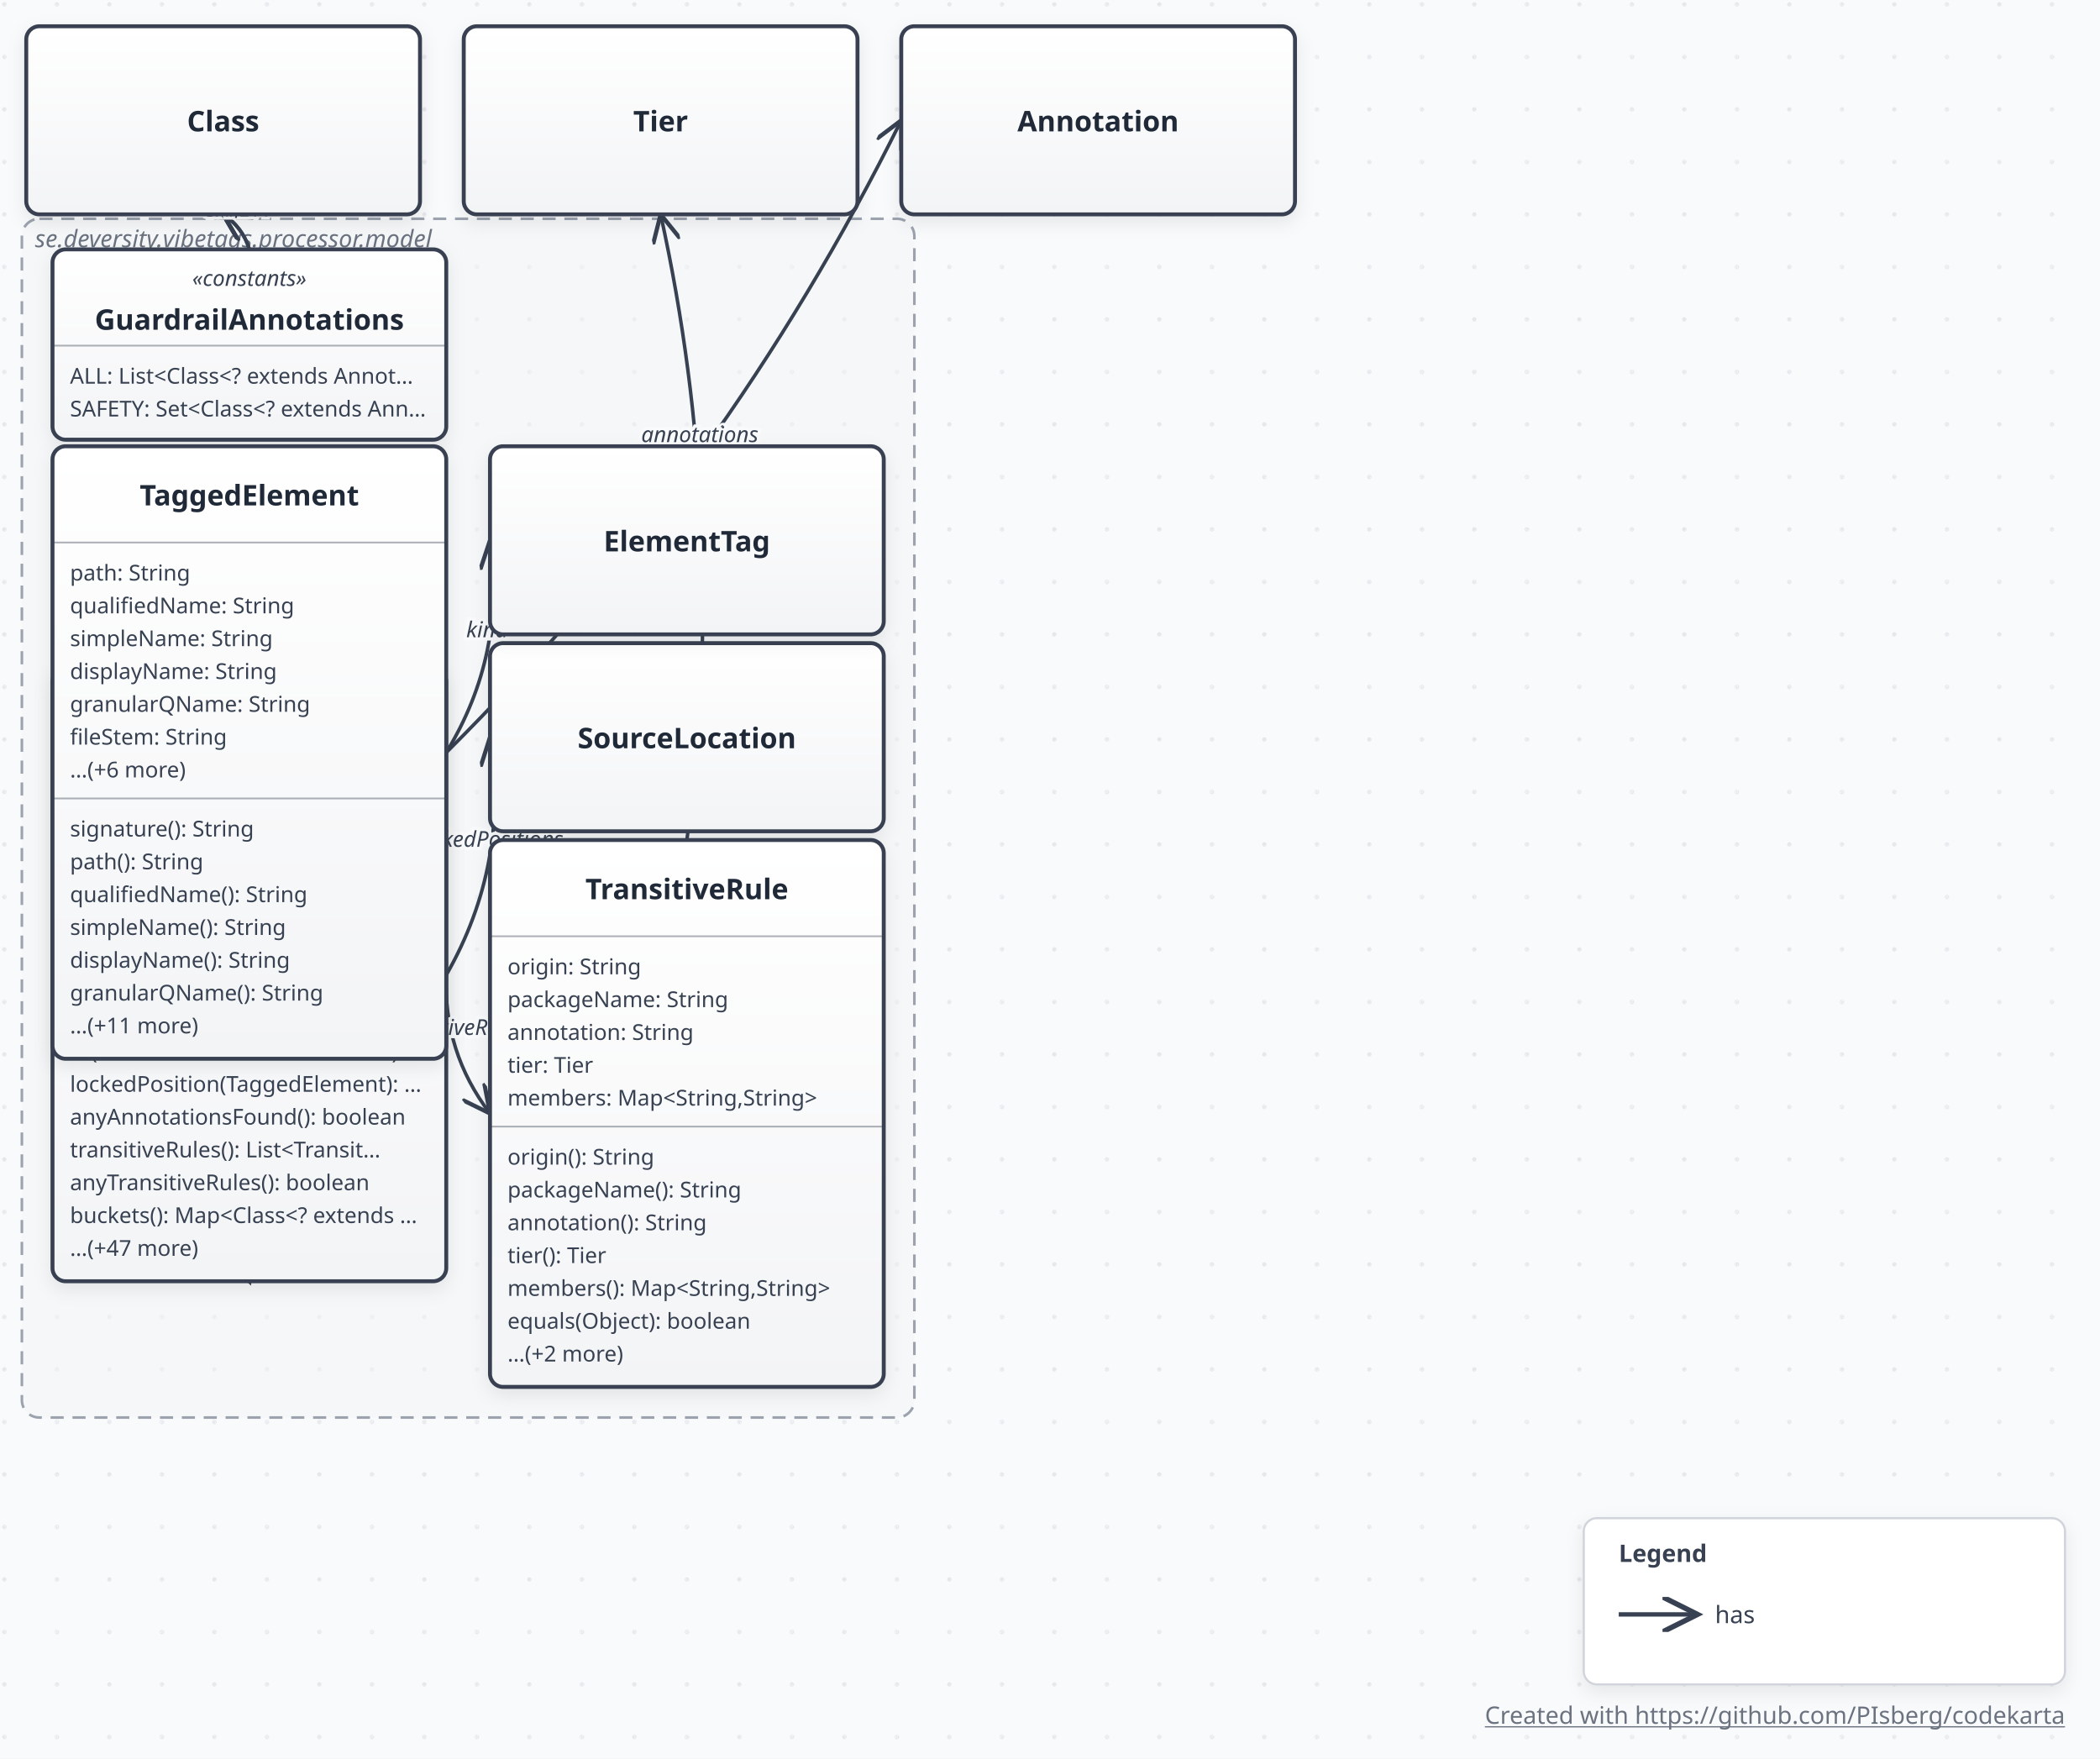
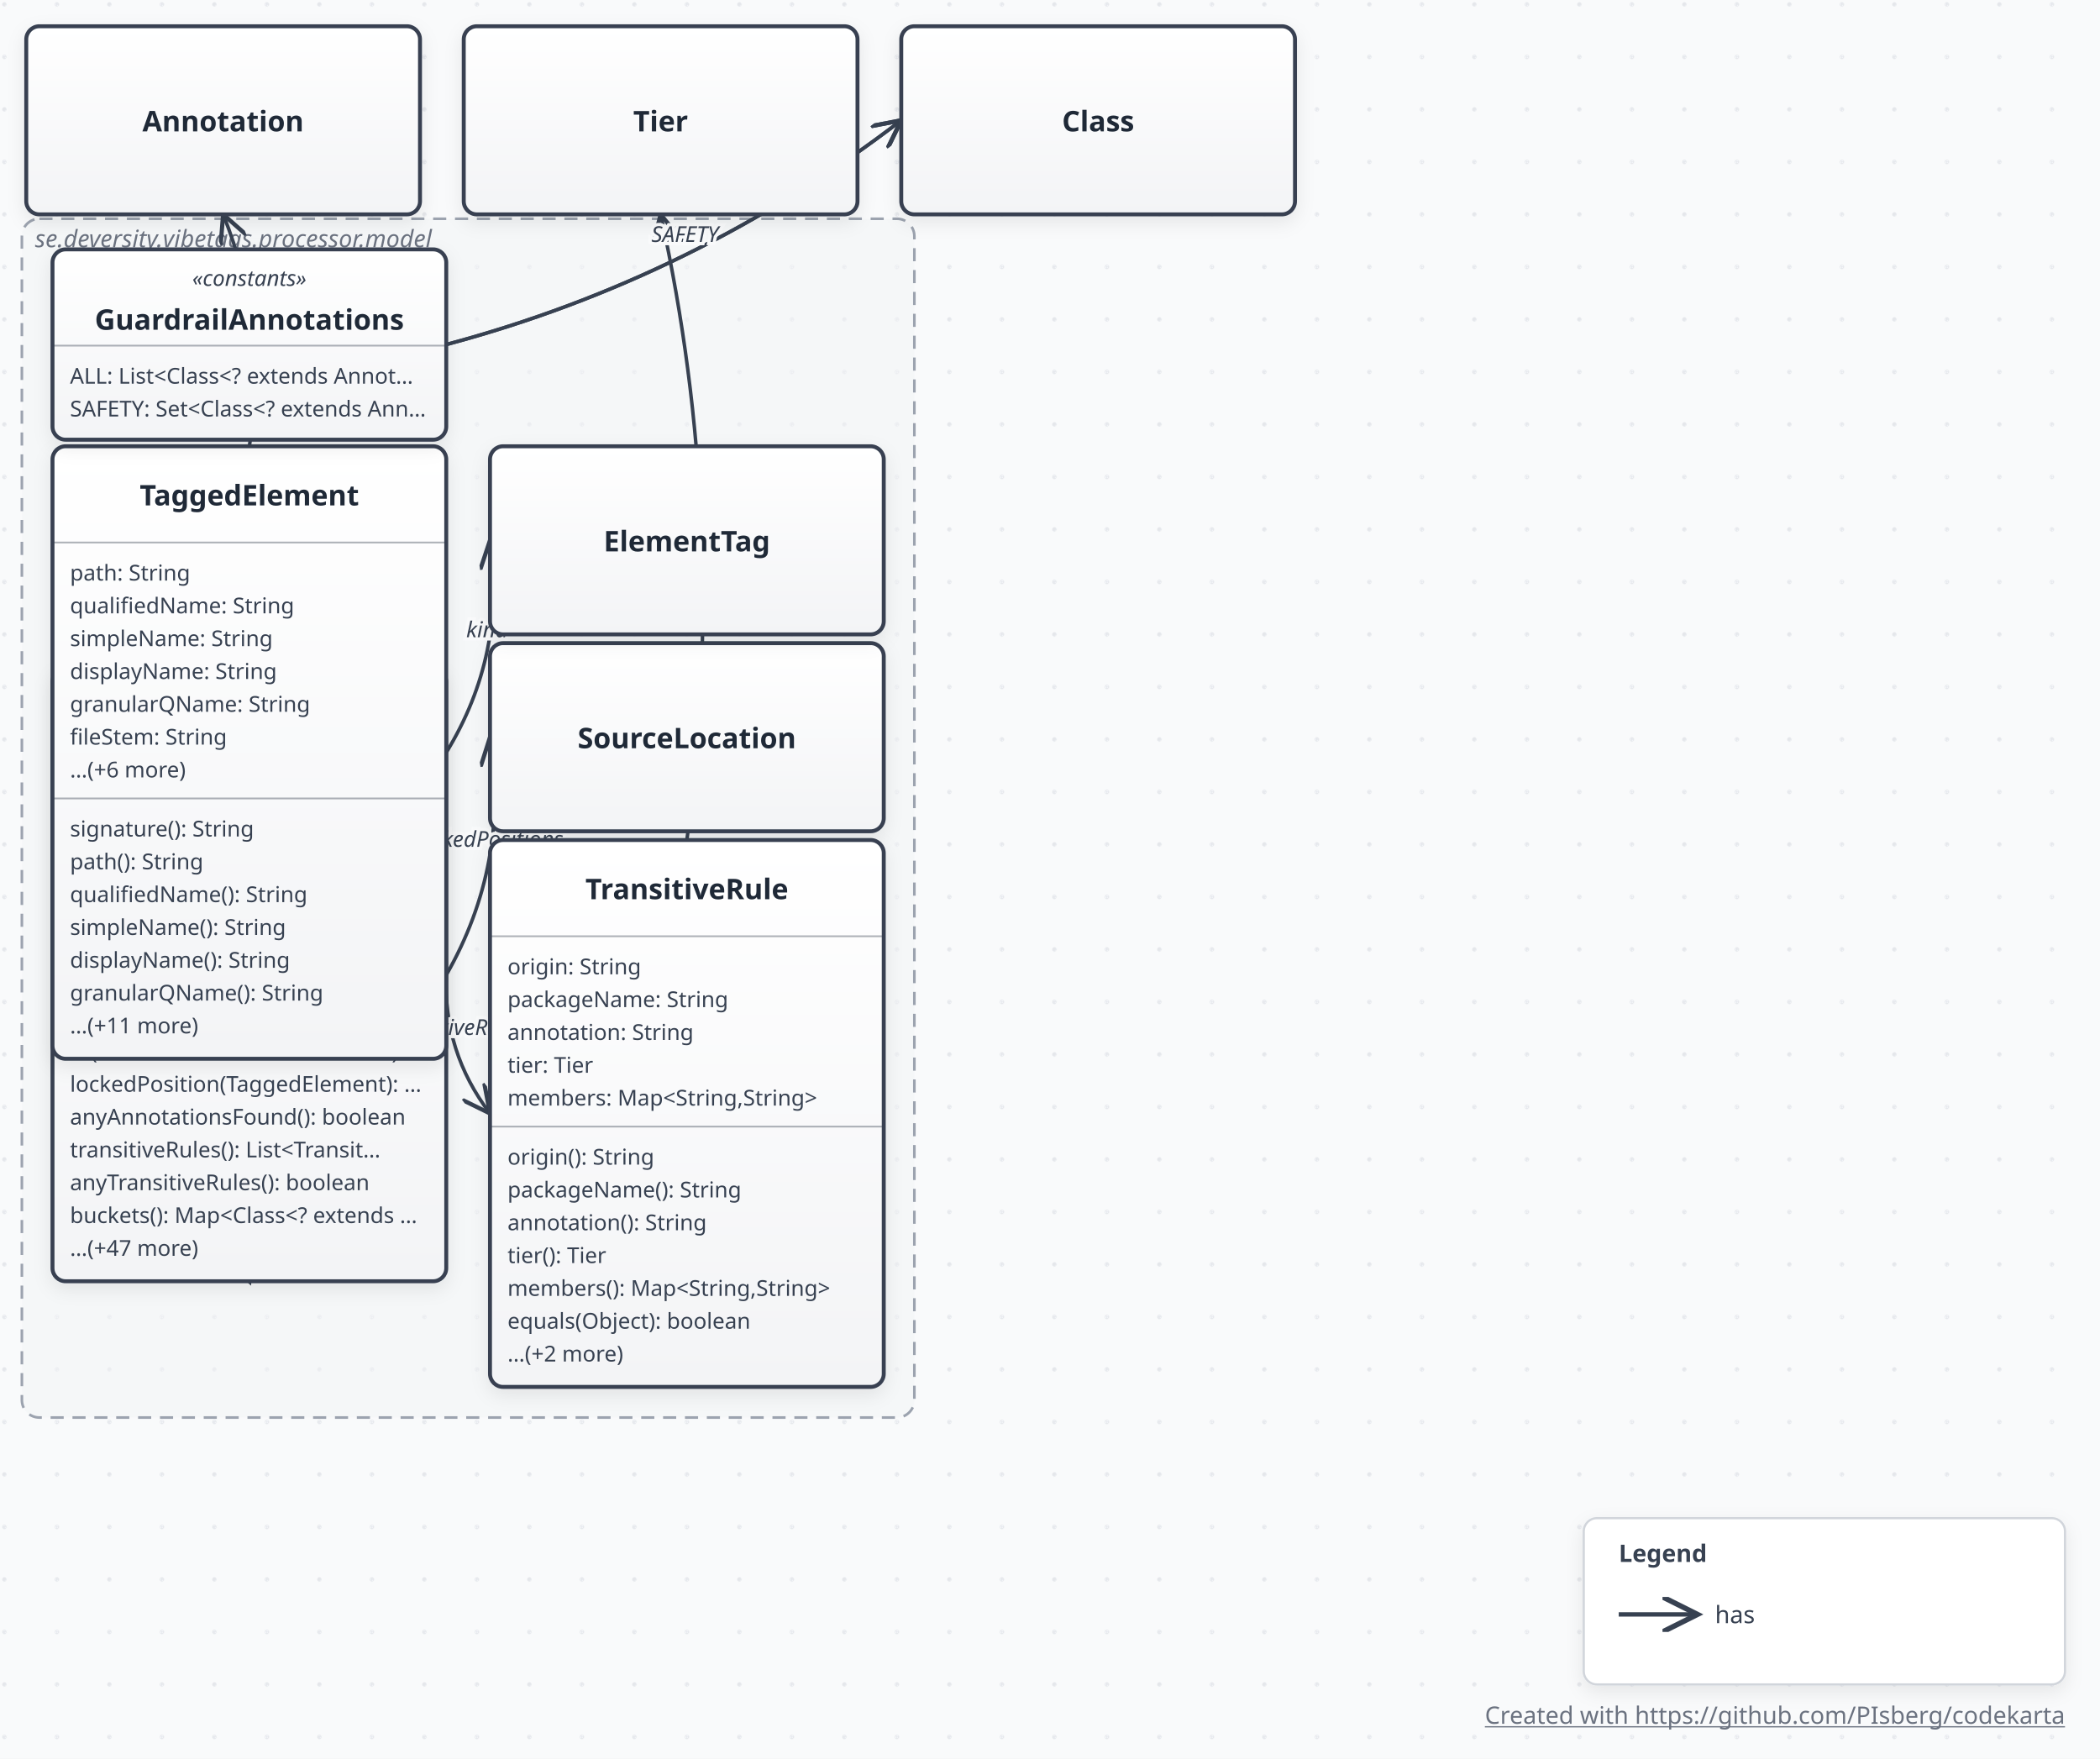
<svg xmlns="http://www.w3.org/2000/svg" width="960" height="804" viewBox="0 0 960 804">
  <defs>
    <style>
svg { font-family: 'Outfit', 'Inter', -apple-system, BlinkMacSystemFont, 'Segoe UI', sans-serif; }
text { font-family: 'Outfit', 'Inter', -apple-system, BlinkMacSystemFont, 'Segoe UI', sans-serif !important; }
.node-rect { transition: filter 0.2s ease, stroke-width 0.2s ease, stroke 0.2s ease; }
.node-rect:hover { stroke-width: 2.2 !important; filter: drop-shadow(0 8px 16px rgba(15, 23, 42, 0.12)) !important; }
.edge-line { stroke-linecap: round; stroke-linejoin: round; transition: stroke-width 0.2s ease; }
.edge-line:hover { stroke-width: 2.5 !important; }
.edge-label { paint-order: stroke; stroke: #f9fafb; stroke-width: 3; font-weight: 500; }
.diagram-attribution { fill: #9ca3af; text-decoration: none; transition: fill 0.2s ease; }
.diagram-attribution:hover { fill: #4b5563; text-decoration: underline; }
.group-rect { transition: stroke-width 0.2s ease; }
.node-label { pointer-events: none; }
</style>
    <filter id="nodeShadow" x="-20%" y="-20%" width="140%" height="140%">
      <feDropShadow dx="0" dy="3" stdDeviation="4" flood-color="#0f172a" flood-opacity="0.08" />
    </filter>
    <linearGradient id="grad-CLASS" x1="0%" y1="0%" x2="0%" y2="100%">
      <stop offset="0%" stop-color="#ffffff" />
      <stop offset="100%" stop-color="#f3f4f6" />
    </linearGradient>
    <linearGradient id="grad-INTERFACE" x1="0%" y1="0%" x2="0%" y2="100%">
      <stop offset="0%" stop-color="#eff6ff" />
      <stop offset="100%" stop-color="#dbeafe" />
    </linearGradient>
    <linearGradient id="grad-MODULE" x1="0%" y1="0%" x2="0%" y2="100%">
      <stop offset="0%" stop-color="#faf5ff" />
      <stop offset="100%" stop-color="#ede9fe" />
    </linearGradient>
    <linearGradient id="grad-METHOD" x1="0%" y1="0%" x2="0%" y2="100%">
      <stop offset="0%" stop-color="#fffbeb" />
      <stop offset="100%" stop-color="#fef3c7" />
    </linearGradient>
    <linearGradient id="grad-PACKAGE" x1="0%" y1="0%" x2="0%" y2="100%">
      <stop offset="0%" stop-color="#ecfdf5" />
      <stop offset="100%" stop-color="#d1fae5" />
    </linearGradient>
    <linearGradient id="grad-EXCEPTION" x1="0%" y1="0%" x2="0%" y2="100%">
      <stop offset="0%" stop-color="#fef2f2" />
      <stop offset="100%" stop-color="#fee2e2" />
    </linearGradient>
    <linearGradient id="grad-STATE" x1="0%" y1="0%" x2="0%" y2="100%">
      <stop offset="0%" stop-color="#f0f9ff" />
      <stop offset="100%" stop-color="#e0f2fe" />
    </linearGradient>
    <pattern id="dotGrid" width="24" height="24" patternUnits="userSpaceOnUse">
      <circle cx="2" cy="2" r="1" fill="#e5e7eb" />
    </pattern>
    <marker id="marker-open-374151" markerWidth="10" markerHeight="8" refX="8" refY="4" orient="auto">
      <path d="M0,0 L8,4 L0,8" fill="none" stroke="#374151" stroke-width="1.2" />
    </marker>
  </defs>
  <rect width="960" height="804" fill="#f9fafb" />
  <rect width="960" height="804" fill="url(#dotGrid)" />
  <rect class="group-rect" x="10.0" y="100.0" width="408.0" height="548.0" rx="8" fill="#f3f4f6" fill-opacity="0.5" stroke="#9ca3af" stroke-dasharray="6,4" stroke-width="1.2" />
  <text x="16.0" y="113.0" font-family="sans-serif" font-size="11" fill="#6b7280" font-style="italic">se.deversity.vibetags.processor.model</text>
-   <path class="edge-line" data-source="GuardrailAnnotations" data-target="Class" data-type="HAS" d="M114.0 114.0 Q110.9 103.8 102.0 98.0" fill="none" stroke="#374151" stroke-width="1.6" marker-end="url(#marker-open-374151)" />
-   <text class="edge-label" data-source="GuardrailAnnotations" data-target="Class" data-type="HAS" x="109.4" y="98.9" text-anchor="middle" font-family="sans-serif" font-size="10" fill="#374151" font-style="italic">ALL</text>
-   <path class="edge-line" data-source="GuardrailAnnotations" data-target="Class" data-type="HAS" d="M114.0 114.0 Q110.9 103.8 102.0 98.0" fill="none" stroke="#374151" stroke-width="1.6" marker-end="url(#marker-open-374151)" />
-   <text class="edge-label" data-source="GuardrailAnnotations" data-target="Class" data-type="HAS" x="109.4" y="98.9" text-anchor="middle" font-family="sans-serif" font-size="10" fill="#374151" font-style="italic">SAFETY</text>
  <path class="edge-line" data-source="GuardrailModel" data-target="GuardrailModel" data-type="HAS" d="M114.0 305.7 Q63.6 445.7 114.0 585.7" fill="none" stroke="#374151" stroke-width="1.6" marker-end="url(#marker-open-374151)" />
  <text class="edge-label" data-source="GuardrailModel" data-target="GuardrailModel" data-type="HAS" x="88.8" y="439.7" text-anchor="middle" font-family="sans-serif" font-size="10" fill="#374151" font-style="italic">EMPTY</text>
  <path class="edge-line" data-source="GuardrailModel" data-target="SourceLocation" data-type="HAS" d="M204.0 445.7 Q233.1 394.8 224.0 337.0" fill="none" stroke="#374151" stroke-width="1.6" marker-end="url(#marker-open-374151)" />
  <text class="edge-label" data-source="GuardrailModel" data-target="SourceLocation" data-type="HAS" x="223.5" y="387.1" text-anchor="middle" font-family="sans-serif" font-size="10" fill="#374151" font-style="italic">lockedPositions</text>
  <path class="edge-line" data-source="GuardrailModel" data-target="TransitiveRule" data-type="HAS" d="M204.0 445.7 Q202.6 480.9 224.0 509.0" fill="none" stroke="#374151" stroke-width="1.6" marker-end="url(#marker-open-374151)" />
  <text class="edge-label" data-source="GuardrailModel" data-target="TransitiveRule" data-type="HAS" x="208.3" y="473.1" text-anchor="middle" font-family="sans-serif" font-size="10" fill="#374151" font-style="italic">transitiveRules</text>
+   <path class="edge-line" data-source="TaggedElement" data-target="ElementTag" data-type="HAS" d="M204.0 344.0 Q231.5 299.1 224.0 247.0" fill="none" stroke="#374151" stroke-width="1.6" marker-end="url(#marker-open-374151)" />
+   <text class="edge-label" data-source="TaggedElement" data-target="ElementTag" data-type="HAS" x="222.7" y="291.3" text-anchor="middle" font-family="sans-serif" font-size="10" fill="#374151" font-style="italic">kind</text>
+   <path class="edge-line" data-source="TaggedElement" data-target="Annotation" data-type="HAS" d="M114.0 204.0 Q122.7 149.3 102.0 98.0" fill="none" stroke="#374151" stroke-width="1.6" marker-end="url(#marker-open-374151)" />
+   <text class="edge-label" data-source="TaggedElement" data-target="Annotation" data-type="HAS" x="115.3" y="144.2" text-anchor="middle" font-family="sans-serif" font-size="10" fill="#374151" font-style="italic">annotations</text>
+   <path class="edge-line" data-source="TaggedElement" data-target="TaggedElement" data-type="HAS" d="M114.0 204.0 Q63.6 344.0 114.0 484.0" fill="none" stroke="#374151" stroke-width="1.6" marker-end="url(#marker-open-374151)" />
+   <text class="edge-label" data-source="TaggedElement" data-target="TaggedElement" data-type="HAS" x="88.8" y="338.0" text-anchor="middle" font-family="sans-serif" font-size="10" fill="#374151" font-style="italic">owner</text>
  <path class="edge-line" data-source="TransitiveRule" data-target="Tier" data-type="HAS" d="M314.0 384.0 Q333.2 239.9 302.0 98.0" fill="none" stroke="#374151" stroke-width="1.6" marker-end="url(#marker-open-374151)" />
  <text class="edge-label" data-source="TransitiveRule" data-target="Tier" data-type="HAS" x="320.6" y="234.5" text-anchor="middle" font-family="sans-serif" font-size="10" fill="#374151" font-style="italic">tier</text>
-   <path class="edge-line" data-source="TaggedElement" data-target="ElementTag" data-type="HAS" d="M204.0 344.0 Q231.5 299.1 224.0 247.0" fill="none" stroke="#374151" stroke-width="1.6" marker-end="url(#marker-open-374151)" />
-   <text class="edge-label" data-source="TaggedElement" data-target="ElementTag" data-type="HAS" x="222.7" y="291.3" text-anchor="middle" font-family="sans-serif" font-size="10" fill="#374151" font-style="italic">kind</text>
-   <path class="edge-line" data-source="TaggedElement" data-target="Annotation" data-type="HAS" d="M204.0 344.0 Q331.9 216.7 412.0 55.0" fill="none" stroke="#374151" stroke-width="1.6" marker-end="url(#marker-open-374151)" />
-   <text class="edge-label" data-source="TaggedElement" data-target="Annotation" data-type="HAS" x="319.9" y="202.1" text-anchor="middle" font-family="sans-serif" font-size="10" fill="#374151" font-style="italic">annotations</text>
-   <path class="edge-line" data-source="TaggedElement" data-target="TaggedElement" data-type="HAS" d="M114.0 204.0 Q63.6 344.0 114.0 484.0" fill="none" stroke="#374151" stroke-width="1.6" marker-end="url(#marker-open-374151)" />
-   <text class="edge-label" data-source="TaggedElement" data-target="TaggedElement" data-type="HAS" x="88.8" y="338.0" text-anchor="middle" font-family="sans-serif" font-size="10" fill="#374151" font-style="italic">owner</text>
-   <g id="GuardrailAnnotations">
-     <rect class="node-rect" x="24.0" y="114.0" width="180.0" height="87.0" rx="6.0" fill="url(#grad-CLASS)" stroke="#374151" stroke-width="1.8" filter="url(#nodeShadow)" />
-     <text class="node-label" x="114.0" y="130.7" text-anchor="middle" font-family="sans-serif" font-size="10" fill="#374151" font-style="italic">«constants»</text>
-     <text class="node-label" x="114.0" y="145.7" text-anchor="middle" dominant-baseline="central" font-family="sans-serif" font-size="13" font-weight="bold" fill="#1f2937">GuardrailAnnotations</text>
-     <line x1="24.0" y1="158.0" x2="204.0" y2="158.0" stroke="#374151" stroke-width="0.8" opacity="0.4" />
-     <text x="32.0" y="171.5" font-family="sans-serif" font-size="10" fill="#374151" dominant-baseline="central">ALL: List&lt;Class&lt;? extends Annot…</text>
-     <text x="32.0" y="186.5" font-family="sans-serif" font-size="10" fill="#374151" dominant-baseline="central">SAFETY: Set&lt;Class&lt;? extends Ann…</text>
-   </g>
-   <g id="Class">
-     <rect class="node-rect" x="12.0" y="12.0" width="180.0" height="86.0" rx="6.0" fill="url(#grad-CLASS)" stroke="#374151" stroke-width="1.8" filter="url(#nodeShadow)" />
-     <text class="node-label" x="102.0" y="55.0" text-anchor="middle" dominant-baseline="central" font-family="sans-serif" font-size="13" font-weight="bold" fill="#1f2937">Class</text>
-   </g>
+   <path class="edge-line" data-source="GuardrailAnnotations" data-target="Class" data-type="HAS" d="M204.0 157.5 Q318.2 127.0 412.0 55.0" fill="none" stroke="#374151" stroke-width="1.6" marker-end="url(#marker-open-374151)" />
+   <text class="edge-label" data-source="GuardrailAnnotations" data-target="Class" data-type="HAS" x="313.1" y="110.6" text-anchor="middle" font-family="sans-serif" font-size="10" fill="#374151" font-style="italic">ALL</text>
+   <path class="edge-line" data-source="GuardrailAnnotations" data-target="Class" data-type="HAS" d="M204.0 157.5 Q318.2 127.0 412.0 55.0" fill="none" stroke="#374151" stroke-width="1.6" marker-end="url(#marker-open-374151)" />
+   <text class="edge-label" data-source="GuardrailAnnotations" data-target="Class" data-type="HAS" x="313.1" y="110.6" text-anchor="middle" font-family="sans-serif" font-size="10" fill="#374151" font-style="italic">SAFETY</text>
  <g id="GuardrailModel">
    <rect class="node-rect" x="24.0" y="305.7" width="180.0" height="280.0" rx="6.0" fill="url(#grad-CLASS)" stroke="#374151" stroke-width="1.8" filter="url(#nodeShadow)" />
    <text class="node-label" x="114.0" y="327.7" text-anchor="middle" dominant-baseline="central" font-family="sans-serif" font-size="13" font-weight="bold" fill="#1f2937">GuardrailModel</text>
    <line x1="24.0" y1="349.7" x2="204.0" y2="349.7" stroke="#374151" stroke-width="0.8" opacity="0.4" />
    <text x="32.0" y="363.2" font-family="sans-serif" font-size="10" fill="#374151" dominant-baseline="central">EMPTY: GuardrailModel</text>
    <text x="32.0" y="378.2" font-family="sans-serif" font-size="10" fill="#374151" dominant-baseline="central">buckets: Map&lt;Class&lt;? extends An…</text>
    <text x="32.0" y="393.2" font-family="sans-serif" font-size="10" fill="#374151" dominant-baseline="central">lockedPositions: Map&lt;TaggedElem…</text>
    <text x="32.0" y="408.2" font-family="sans-serif" font-size="10" fill="#374151" dominant-baseline="central">elementIds: Set&lt;String&gt;</text>
    <text x="32.0" y="423.2" font-family="sans-serif" font-size="10" fill="#374151" dominant-baseline="central">totalAnnotatedReferences: int</text>
    <text x="32.0" y="438.2" font-family="sans-serif" font-size="10" fill="#374151" dominant-baseline="central">anyAnnotationsFound: boolean</text>
    <text x="32.0" y="453.2" font-family="sans-serif" font-size="10" fill="#374151" dominant-baseline="central">…(+1 more)</text>
    <line x1="24.0" y1="466.7" x2="204.0" y2="466.7" stroke="#374151" stroke-width="0.8" opacity="0.4" />
    <text x="32.0" y="480.2" font-family="sans-serif" font-size="10" fill="#374151" dominant-baseline="central">of(Class&lt;? extends Annotation&gt;)…</text>
    <text x="32.0" y="495.2" font-family="sans-serif" font-size="10" fill="#374151" dominant-baseline="central">lockedPosition(TaggedElement): …</text>
    <text x="32.0" y="510.2" font-family="sans-serif" font-size="10" fill="#374151" dominant-baseline="central">anyAnnotationsFound(): boolean</text>
    <text x="32.0" y="525.2" font-family="sans-serif" font-size="10" fill="#374151" dominant-baseline="central">transitiveRules(): List&lt;Transit…</text>
    <text x="32.0" y="540.2" font-family="sans-serif" font-size="10" fill="#374151" dominant-baseline="central">anyTransitiveRules(): boolean</text>
    <text x="32.0" y="555.2" font-family="sans-serif" font-size="10" fill="#374151" dominant-baseline="central">buckets(): Map&lt;Class&lt;? extends …</text>
    <text x="32.0" y="570.2" font-family="sans-serif" font-size="10" fill="#374151" dominant-baseline="central">…(+47 more)</text>
  </g>
  <g id="SourceLocation">
    <rect class="node-rect" x="224.0" y="294.0" width="180.0" height="86.0" rx="6.0" fill="url(#grad-CLASS)" stroke="#374151" stroke-width="1.8" filter="url(#nodeShadow)" />
    <text class="node-label" x="314.0" y="337.0" text-anchor="middle" dominant-baseline="central" font-family="sans-serif" font-size="13" font-weight="bold" fill="#1f2937">SourceLocation</text>
  </g>
  <g id="TransitiveRule">
    <rect class="node-rect" x="224.0" y="384.0" width="180.0" height="250.0" rx="6.0" fill="url(#grad-CLASS)" stroke="#374151" stroke-width="1.8" filter="url(#nodeShadow)" />
    <text class="node-label" x="314.0" y="406.0" text-anchor="middle" dominant-baseline="central" font-family="sans-serif" font-size="13" font-weight="bold" fill="#1f2937">TransitiveRule</text>
    <line x1="224.0" y1="428.0" x2="404.0" y2="428.0" stroke="#374151" stroke-width="0.8" opacity="0.4" />
    <text x="232.0" y="441.5" font-family="sans-serif" font-size="10" fill="#374151" dominant-baseline="central">origin: String</text>
    <text x="232.0" y="456.5" font-family="sans-serif" font-size="10" fill="#374151" dominant-baseline="central">packageName: String</text>
    <text x="232.0" y="471.5" font-family="sans-serif" font-size="10" fill="#374151" dominant-baseline="central">annotation: String</text>
    <text x="232.0" y="486.5" font-family="sans-serif" font-size="10" fill="#374151" dominant-baseline="central">tier: Tier</text>
    <text x="232.0" y="501.5" font-family="sans-serif" font-size="10" fill="#374151" dominant-baseline="central">members: Map&lt;String,String&gt;</text>
    <line x1="224.0" y1="515.0" x2="404.0" y2="515.0" stroke="#374151" stroke-width="0.8" opacity="0.4" />
    <text x="232.0" y="528.5" font-family="sans-serif" font-size="10" fill="#374151" dominant-baseline="central">origin(): String</text>
    <text x="232.0" y="543.5" font-family="sans-serif" font-size="10" fill="#374151" dominant-baseline="central">packageName(): String</text>
    <text x="232.0" y="558.5" font-family="sans-serif" font-size="10" fill="#374151" dominant-baseline="central">annotation(): String</text>
    <text x="232.0" y="573.5" font-family="sans-serif" font-size="10" fill="#374151" dominant-baseline="central">tier(): Tier</text>
    <text x="232.0" y="588.5" font-family="sans-serif" font-size="10" fill="#374151" dominant-baseline="central">members(): Map&lt;String,String&gt;</text>
    <text x="232.0" y="603.5" font-family="sans-serif" font-size="10" fill="#374151" dominant-baseline="central">equals(Object): boolean</text>
    <text x="232.0" y="618.5" font-family="sans-serif" font-size="10" fill="#374151" dominant-baseline="central">…(+2 more)</text>
  </g>
-   <g id="Tier">
-     <rect class="node-rect" x="212.0" y="12.0" width="180.0" height="86.0" rx="6.0" fill="url(#grad-CLASS)" stroke="#374151" stroke-width="1.8" filter="url(#nodeShadow)" />
-     <text class="node-label" x="302.0" y="55.0" text-anchor="middle" dominant-baseline="central" font-family="sans-serif" font-size="13" font-weight="bold" fill="#1f2937">Tier</text>
-   </g>
-   <g id="ElementTag">
-     <rect class="node-rect" x="224.0" y="204.0" width="180.0" height="86.0" rx="6.0" fill="url(#grad-CLASS)" stroke="#374151" stroke-width="1.8" filter="url(#nodeShadow)" />
-     <text class="node-label" x="314.0" y="247.0" text-anchor="middle" dominant-baseline="central" font-family="sans-serif" font-size="13" font-weight="bold" fill="#1f2937">ElementTag</text>
-   </g>
  <g id="TaggedElement">
    <rect class="node-rect" x="24.0" y="204.0" width="180.0" height="280.0" rx="6.0" fill="url(#grad-CLASS)" stroke="#374151" stroke-width="1.8" filter="url(#nodeShadow)" />
    <text class="node-label" x="114.0" y="226.0" text-anchor="middle" dominant-baseline="central" font-family="sans-serif" font-size="13" font-weight="bold" fill="#1f2937">TaggedElement</text>
    <line x1="24.0" y1="248.0" x2="204.0" y2="248.0" stroke="#374151" stroke-width="0.8" opacity="0.4" />
    <text x="32.0" y="261.5" font-family="sans-serif" font-size="10" fill="#374151" dominant-baseline="central">path: String</text>
    <text x="32.0" y="276.5" font-family="sans-serif" font-size="10" fill="#374151" dominant-baseline="central">qualifiedName: String</text>
    <text x="32.0" y="291.5" font-family="sans-serif" font-size="10" fill="#374151" dominant-baseline="central">simpleName: String</text>
    <text x="32.0" y="306.5" font-family="sans-serif" font-size="10" fill="#374151" dominant-baseline="central">displayName: String</text>
    <text x="32.0" y="321.5" font-family="sans-serif" font-size="10" fill="#374151" dominant-baseline="central">granularQName: String</text>
    <text x="32.0" y="336.5" font-family="sans-serif" font-size="10" fill="#374151" dominant-baseline="central">fileStem: String</text>
    <text x="32.0" y="351.5" font-family="sans-serif" font-size="10" fill="#374151" dominant-baseline="central">…(+6 more)</text>
    <line x1="24.0" y1="365.0" x2="204.0" y2="365.0" stroke="#374151" stroke-width="0.8" opacity="0.4" />
    <text x="32.0" y="378.5" font-family="sans-serif" font-size="10" fill="#374151" dominant-baseline="central">signature(): String</text>
    <text x="32.0" y="393.5" font-family="sans-serif" font-size="10" fill="#374151" dominant-baseline="central">path(): String</text>
    <text x="32.0" y="408.5" font-family="sans-serif" font-size="10" fill="#374151" dominant-baseline="central">qualifiedName(): String</text>
    <text x="32.0" y="423.5" font-family="sans-serif" font-size="10" fill="#374151" dominant-baseline="central">simpleName(): String</text>
    <text x="32.0" y="438.5" font-family="sans-serif" font-size="10" fill="#374151" dominant-baseline="central">displayName(): String</text>
    <text x="32.0" y="453.5" font-family="sans-serif" font-size="10" fill="#374151" dominant-baseline="central">granularQName(): String</text>
    <text x="32.0" y="468.5" font-family="sans-serif" font-size="10" fill="#374151" dominant-baseline="central">…(+11 more)</text>
  </g>
+   <g id="ElementTag">
+     <rect class="node-rect" x="224.0" y="204.0" width="180.0" height="86.0" rx="6.0" fill="url(#grad-CLASS)" stroke="#374151" stroke-width="1.8" filter="url(#nodeShadow)" />
+     <text class="node-label" x="314.0" y="247.0" text-anchor="middle" dominant-baseline="central" font-family="sans-serif" font-size="13" font-weight="bold" fill="#1f2937">ElementTag</text>
+   </g>
  <g id="Annotation">
+     <rect class="node-rect" x="12.0" y="12.0" width="180.0" height="86.0" rx="6.0" fill="url(#grad-CLASS)" stroke="#374151" stroke-width="1.8" filter="url(#nodeShadow)" />
+     <text class="node-label" x="102.0" y="55.0" text-anchor="middle" dominant-baseline="central" font-family="sans-serif" font-size="13" font-weight="bold" fill="#1f2937">Annotation</text>
+   </g>
+   <g id="Tier">
+     <rect class="node-rect" x="212.0" y="12.0" width="180.0" height="86.0" rx="6.0" fill="url(#grad-CLASS)" stroke="#374151" stroke-width="1.8" filter="url(#nodeShadow)" />
+     <text class="node-label" x="302.0" y="55.0" text-anchor="middle" dominant-baseline="central" font-family="sans-serif" font-size="13" font-weight="bold" fill="#1f2937">Tier</text>
+   </g>
+   <g id="GuardrailAnnotations">
+     <rect class="node-rect" x="24.0" y="114.0" width="180.0" height="87.0" rx="6.0" fill="url(#grad-CLASS)" stroke="#374151" stroke-width="1.8" filter="url(#nodeShadow)" />
+     <text class="node-label" x="114.0" y="130.7" text-anchor="middle" font-family="sans-serif" font-size="10" fill="#374151" font-style="italic">«constants»</text>
+     <text class="node-label" x="114.0" y="145.7" text-anchor="middle" dominant-baseline="central" font-family="sans-serif" font-size="13" font-weight="bold" fill="#1f2937">GuardrailAnnotations</text>
+     <line x1="24.0" y1="158.0" x2="204.0" y2="158.0" stroke="#374151" stroke-width="0.8" opacity="0.4" />
+     <text x="32.0" y="171.5" font-family="sans-serif" font-size="10" fill="#374151" dominant-baseline="central">ALL: List&lt;Class&lt;? extends Annot…</text>
+     <text x="32.0" y="186.5" font-family="sans-serif" font-size="10" fill="#374151" dominant-baseline="central">SAFETY: Set&lt;Class&lt;? extends Ann…</text>
+   </g>
+   <g id="Class">
    <rect class="node-rect" x="412.0" y="12.0" width="180.0" height="86.0" rx="6.0" fill="url(#grad-CLASS)" stroke="#374151" stroke-width="1.8" filter="url(#nodeShadow)" />
-     <text class="node-label" x="502.0" y="55.0" text-anchor="middle" dominant-baseline="central" font-family="sans-serif" font-size="13" font-weight="bold" fill="#1f2937">Annotation</text>
+     <text class="node-label" x="502.0" y="55.0" text-anchor="middle" dominant-baseline="central" font-family="sans-serif" font-size="13" font-weight="bold" fill="#1f2937">Class</text>
  </g>
  <rect x="724.0" y="694.0" width="220.0" height="76.0" rx="6" fill="#ffffff" stroke="#d1d5db" stroke-width="1" filter="url(#nodeShadow)" />
  <text x="740.0" y="714.0" font-family="sans-serif" font-size="11" font-weight="bold" fill="#374151">Legend</text>
  <line x1="740.0" y1="738.0" x2="776.0" y2="738.0" stroke="#374151" stroke-width="2" marker-end="url(#marker-open-374151)" />
  <text x="784.0" y="742.0" font-family="sans-serif" font-size="11" fill="#374151">has</text>
  <a class="diagram-attribution" href="https://github.com/PIsberg/codekarta" target="_blank" rel="noopener noreferrer">
    <text x="944.0" y="788.0" text-anchor="end" font-family="sans-serif" font-size="11" fill="#6b7280" text-decoration="underline">Created with https://github.com/PIsberg/codekarta</text>
  </a>
</svg>
